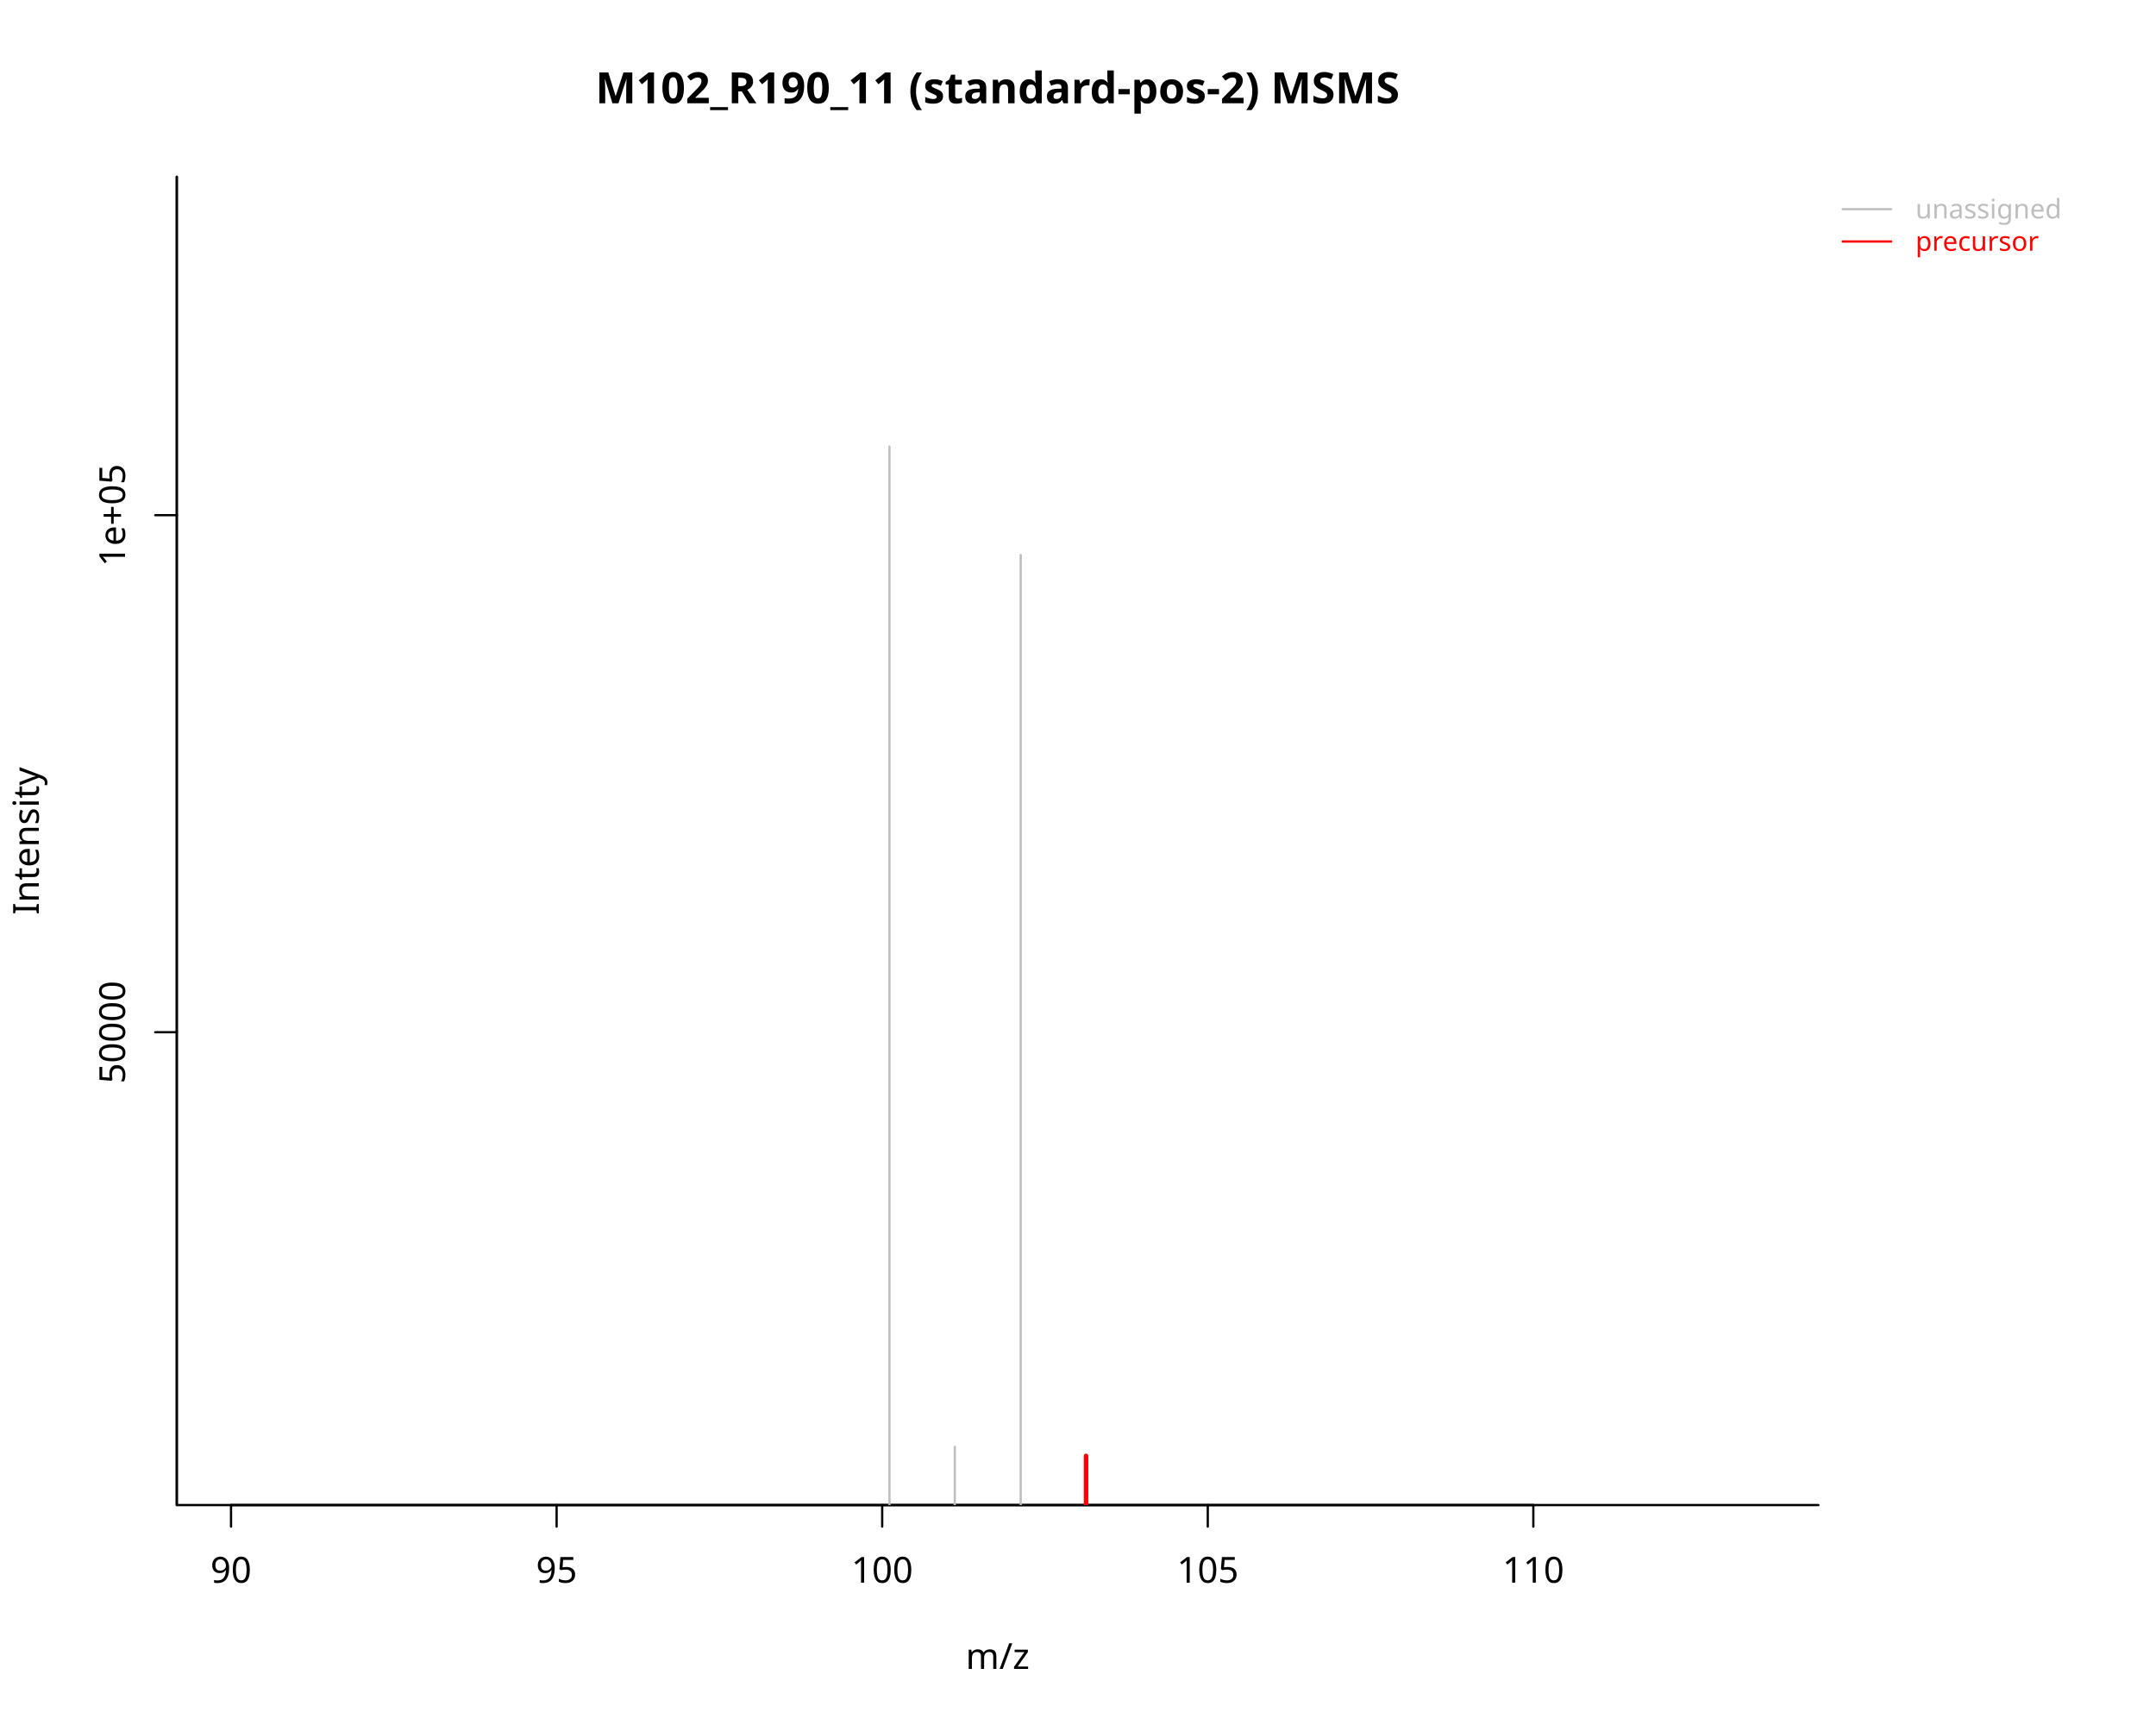
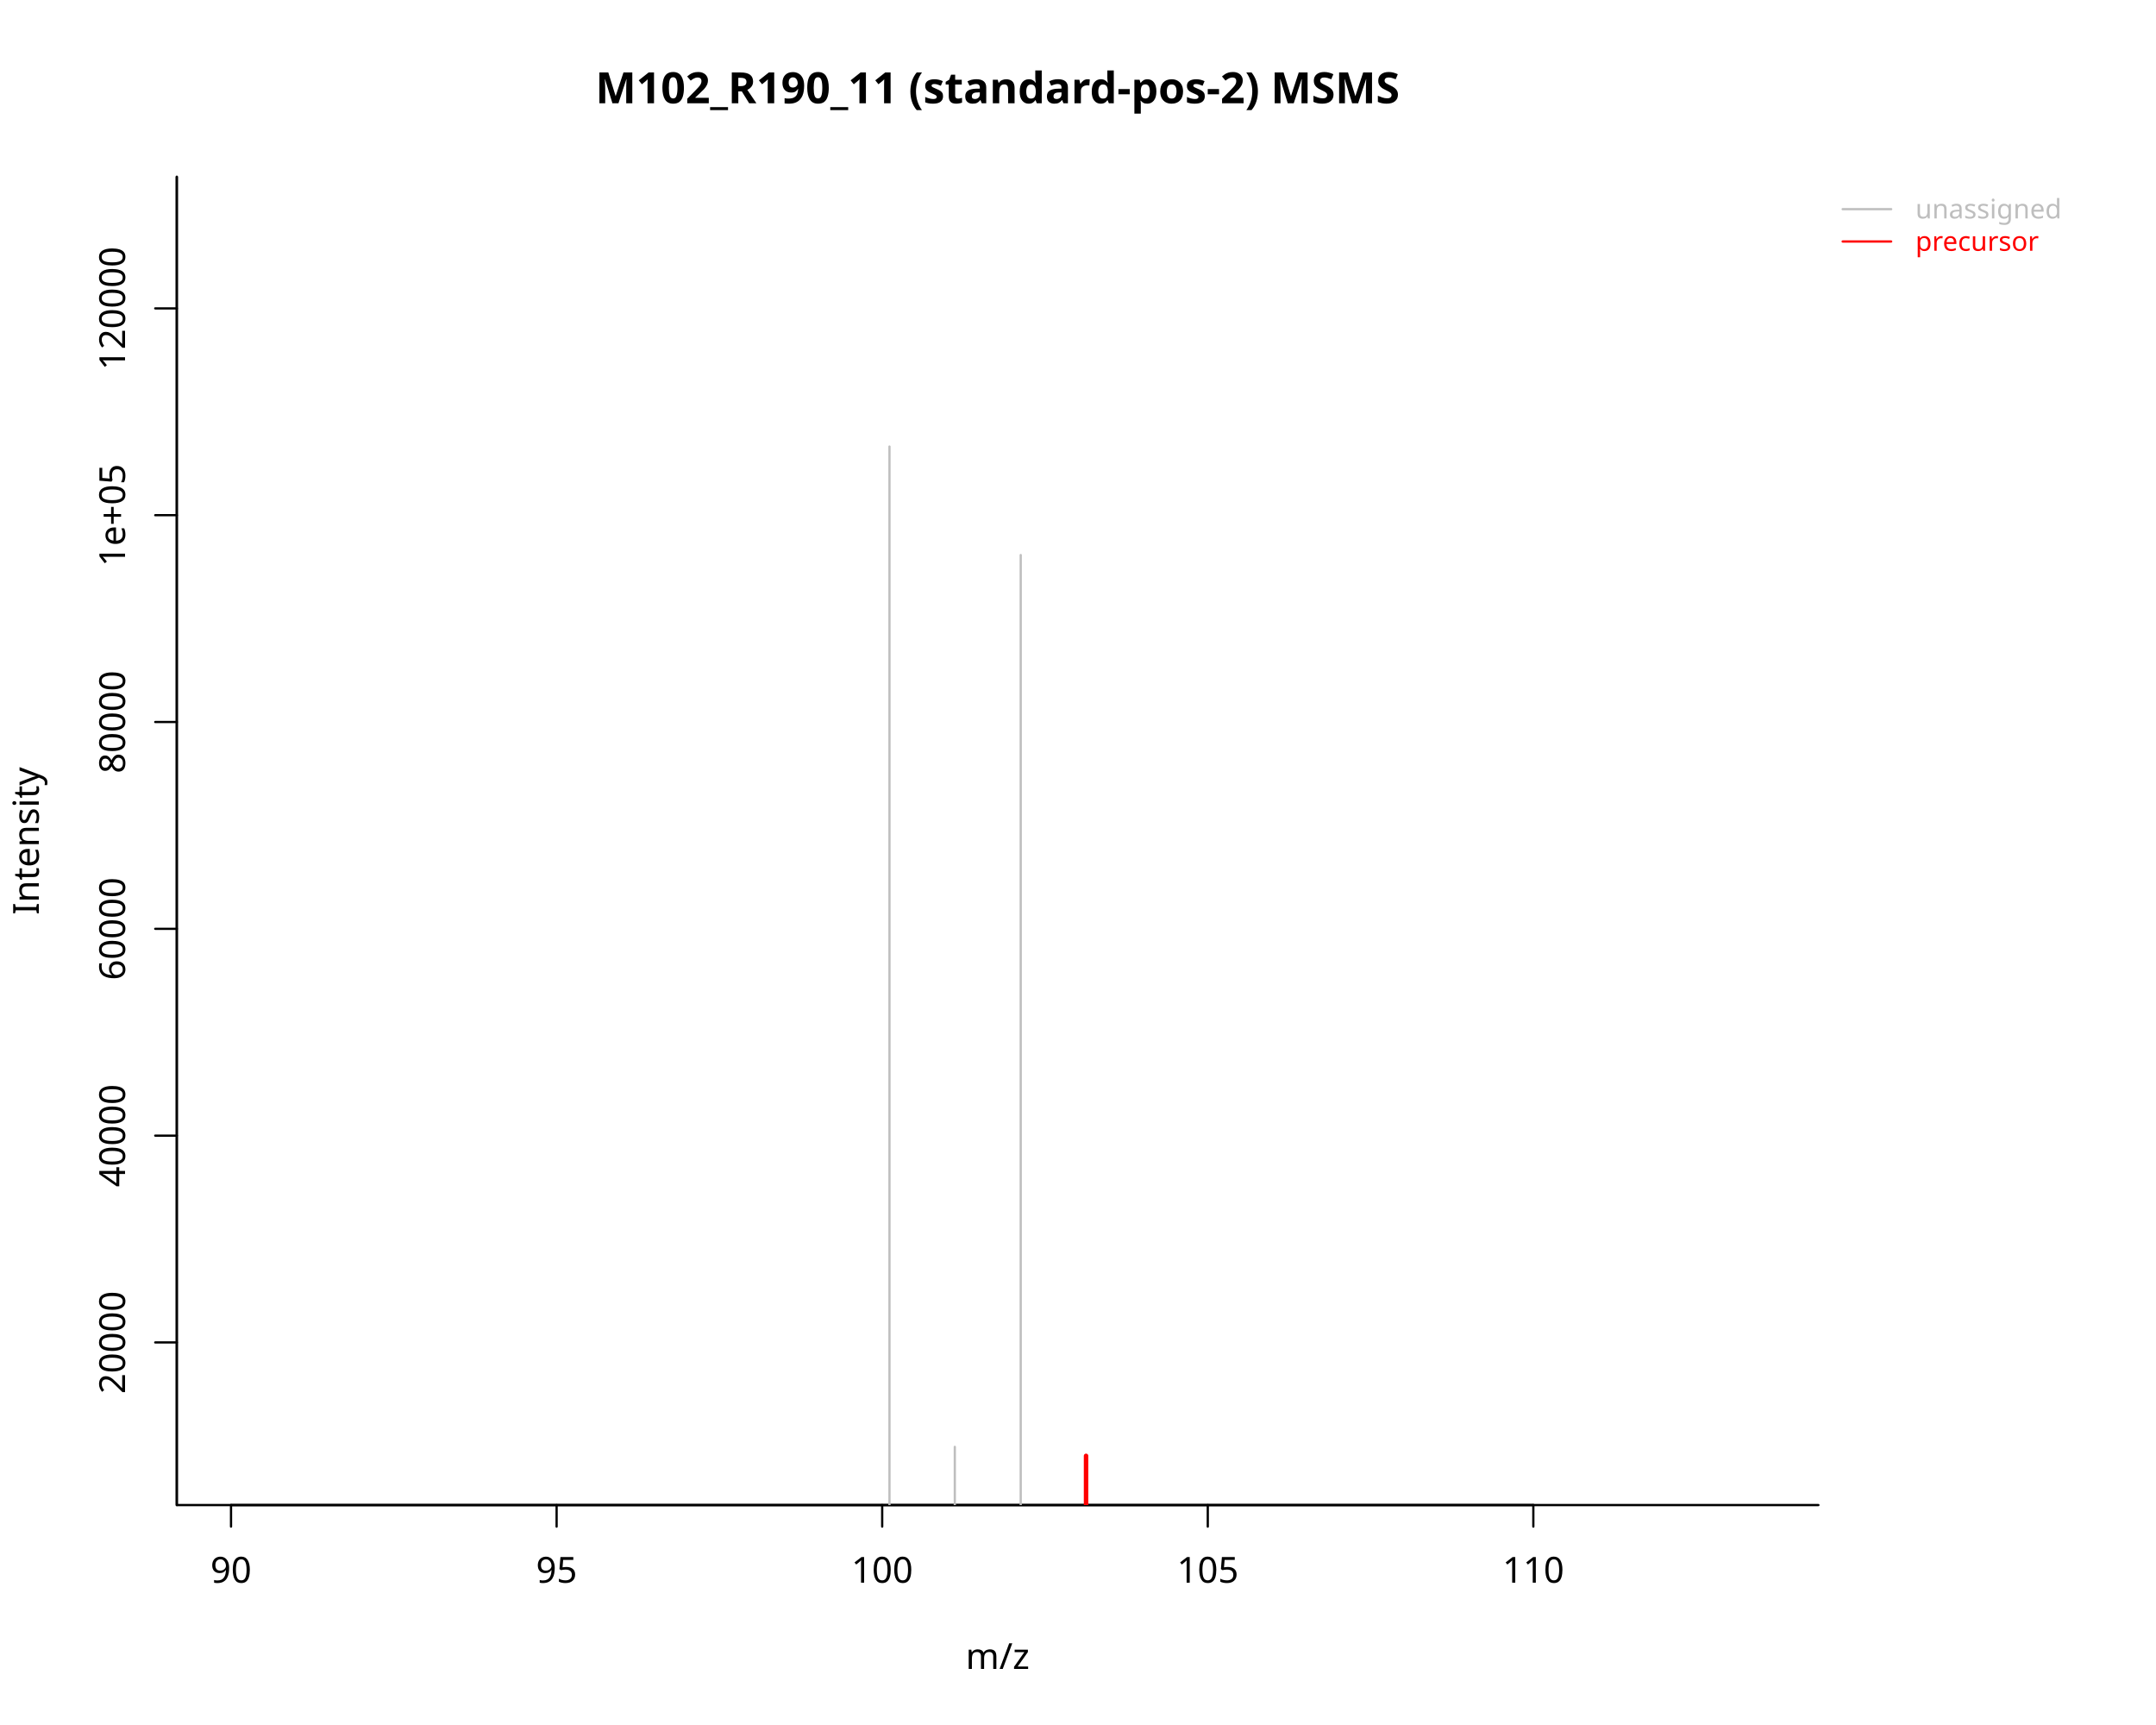
<svg xmlns="http://www.w3.org/2000/svg" class="svglite" data-engine-version="2.0" width="720.00pt" height="576.00pt" viewBox="0 0 720.00 576.00">
  <defs>
    <style type="text/css">
    .svglite line, .svglite polyline, .svglite polygon, .svglite path, .svglite rect, .svglite circle {
      fill: none;
      stroke: #000000;
      stroke-linecap: round;
      stroke-linejoin: round;
      stroke-miterlimit: 10.00;
    }
  </style>
  </defs>
  <rect width="100%" height="100%" style="stroke: none; fill: #FFFFFF;" />
  <defs>
    <clipPath id="cpMC4wMHw3MjAuMDB8MC4wMHw1NzYuMDA=">
      <rect x="0.00" y="0.00" width="720.00" height="576.00" />
    </clipPath>
  </defs>
  <g clip-path="url(#cpMC4wMHw3MjAuMDB8MC4wMHw1NzYuMDA=)">
    <line x1="77.15" y1="502.56" x2="512.06" y2="502.56" style="stroke-width: 0.75;" />
    <line x1="77.15" y1="502.56" x2="77.15" y2="509.76" style="stroke-width: 0.75;" />
    <line x1="185.88" y1="502.56" x2="185.88" y2="509.76" style="stroke-width: 0.75;" />
    <line x1="294.61" y1="502.56" x2="294.61" y2="509.76" style="stroke-width: 0.75;" />
    <line x1="403.34" y1="502.56" x2="403.34" y2="509.76" style="stroke-width: 0.75;" />
    <line x1="512.06" y1="502.56" x2="512.06" y2="509.76" style="stroke-width: 0.75;" />
    <text x="77.15" y="528.48" text-anchor="middle" style="font-size: 12.00px; font-family: sans;" textLength="13.35px" lengthAdjust="spacingAndGlyphs">90</text>
    <text x="185.88" y="528.48" text-anchor="middle" style="font-size: 12.00px; font-family: sans;" textLength="13.35px" lengthAdjust="spacingAndGlyphs">95</text>
    <text x="294.61" y="528.48" text-anchor="middle" style="font-size: 12.00px; font-family: sans;" textLength="20.02px" lengthAdjust="spacingAndGlyphs">100</text>
    <text x="403.34" y="528.48" text-anchor="middle" style="font-size: 12.00px; font-family: sans;" textLength="20.02px" lengthAdjust="spacingAndGlyphs">105</text>
    <text x="512.06" y="528.48" text-anchor="middle" style="font-size: 12.00px; font-family: sans;" textLength="20.02px" lengthAdjust="spacingAndGlyphs">110</text>
    <polyline points="59.04,59.04 59.04,502.56 607.26,502.56 " style="stroke-width: 0.75;" />
  </g>
  <defs>
    <clipPath id="cpMC4wMHw2MzcuNTB8MC4wMHw1NzYuMDA=">
      <rect x="0.00" y="0.00" width="637.50" height="576.00" />
    </clipPath>
  </defs>
  <g clip-path="url(#cpMC4wMHw2MzcuNTB8MC4wMHw1NzYuMDA=)">
    <text x="333.15" y="34.48" text-anchor="middle" style="font-size: 14.40px; font-weight: bold; font-family: sans;" textLength="260.18px" lengthAdjust="spacingAndGlyphs">M102_R190_11 (standard-pos-2) MSMS</text>
    <text x="333.15" y="557.28" text-anchor="middle" style="font-size: 12.00px; font-family: sans;" textLength="19.34px" lengthAdjust="spacingAndGlyphs">m/z</text>
    <text transform="translate(12.96,280.80) rotate(-90)" text-anchor="middle" style="font-size: 12.00px; font-family: sans;" textLength="44.70px" lengthAdjust="spacingAndGlyphs">Intensity</text>
  </g>
  <defs>
    <clipPath id="cpNTkuMDR8NjA3LjI2fDU5LjA0fDUwMi41Ng==">
      <rect x="59.04" y="59.04" width="548.22" height="443.52" />
    </clipPath>
  </defs>
  <g clip-path="url(#cpNTkuMDR8NjA3LjI2fDU5LjA0fDUwMi41Ng==)">
    <line x1="297.04" y1="517.32" x2="297.04" y2="149.11" style="stroke-width: 0.75; stroke: #BEBEBE;" />
    <line x1="318.86" y1="517.32" x2="318.86" y2="483.12" style="stroke-width: 0.75; stroke: #BEBEBE;" />
    <line x1="340.87" y1="517.32" x2="340.87" y2="185.33" style="stroke-width: 0.75; stroke: #BEBEBE;" />
    <line x1="362.69" y1="517.32" x2="362.69" y2="486.13" style="stroke-width: 1.50; stroke: #FF0000;" />
  </g>
  <g clip-path="url(#cpMC4wMHw3MjAuMDB8MC4wMHw1NzYuMDA=)">
    <line x1="59.04" y1="502.56" x2="59.04" y2="59.04" style="stroke-width: 0.75;" />
-     <line x1="59.04" y1="344.67" x2="51.84" y2="344.67" style="stroke-width: 0.75;" />
+     <line x1="59.04" y1="448.26" x2="51.84" y2="448.26" style="stroke-width: 0.75;" />
+     <line x1="59.04" y1="379.20" x2="51.84" y2="379.20" style="stroke-width: 0.75;" />
+     <line x1="59.04" y1="310.14" x2="51.84" y2="310.14" style="stroke-width: 0.75;" />
+     <line x1="59.04" y1="241.09" x2="51.84" y2="241.09" style="stroke-width: 0.75;" />
    <line x1="59.04" y1="172.03" x2="51.84" y2="172.03" style="stroke-width: 0.75;" />
-     <text transform="translate(41.76,344.67) rotate(-90)" text-anchor="middle" style="font-size: 12.00px; font-family: sans;" textLength="33.37px" lengthAdjust="spacingAndGlyphs">50000</text>
+     <line x1="59.04" y1="102.97" x2="51.84" y2="102.97" style="stroke-width: 0.75;" />
+     <text transform="translate(41.76,448.26) rotate(-90)" text-anchor="middle" style="font-size: 12.00px; font-family: sans;" textLength="33.37px" lengthAdjust="spacingAndGlyphs">20000</text>
+     <text transform="translate(41.76,379.20) rotate(-90)" text-anchor="middle" style="font-size: 12.00px; font-family: sans;" textLength="33.37px" lengthAdjust="spacingAndGlyphs">40000</text>
+     <text transform="translate(41.76,310.14) rotate(-90)" text-anchor="middle" style="font-size: 12.00px; font-family: sans;" textLength="33.37px" lengthAdjust="spacingAndGlyphs">60000</text>
+     <text transform="translate(41.76,241.09) rotate(-90)" text-anchor="middle" style="font-size: 12.00px; font-family: sans;" textLength="33.37px" lengthAdjust="spacingAndGlyphs">80000</text>
    <text transform="translate(41.76,172.03) rotate(-90)" text-anchor="middle" style="font-size: 12.00px; font-family: sans;" textLength="33.71px" lengthAdjust="spacingAndGlyphs">1e+05</text>
+     <text transform="translate(41.76,102.97) rotate(-90)" text-anchor="middle" style="font-size: 12.00px; font-family: sans;" textLength="40.05px" lengthAdjust="spacingAndGlyphs">120000</text>
    <line x1="615.36" y1="69.84" x2="631.56" y2="69.84" style="stroke-width: 0.75; stroke: #BEBEBE;" />
    <line x1="615.36" y1="80.64" x2="631.56" y2="80.64" style="stroke-width: 0.75; stroke: #FF0000;" />
    <text x="639.66" y="72.94" style="font-size: 9.00px; fill: #BEBEBE; font-family: sans;" textLength="46.05px" lengthAdjust="spacingAndGlyphs">unassigned</text>
    <text x="639.66" y="83.74" style="font-size: 9.00px; fill: #FF0000; font-family: sans;" textLength="38.02px" lengthAdjust="spacingAndGlyphs">precursor</text>
  </g>
</svg>
